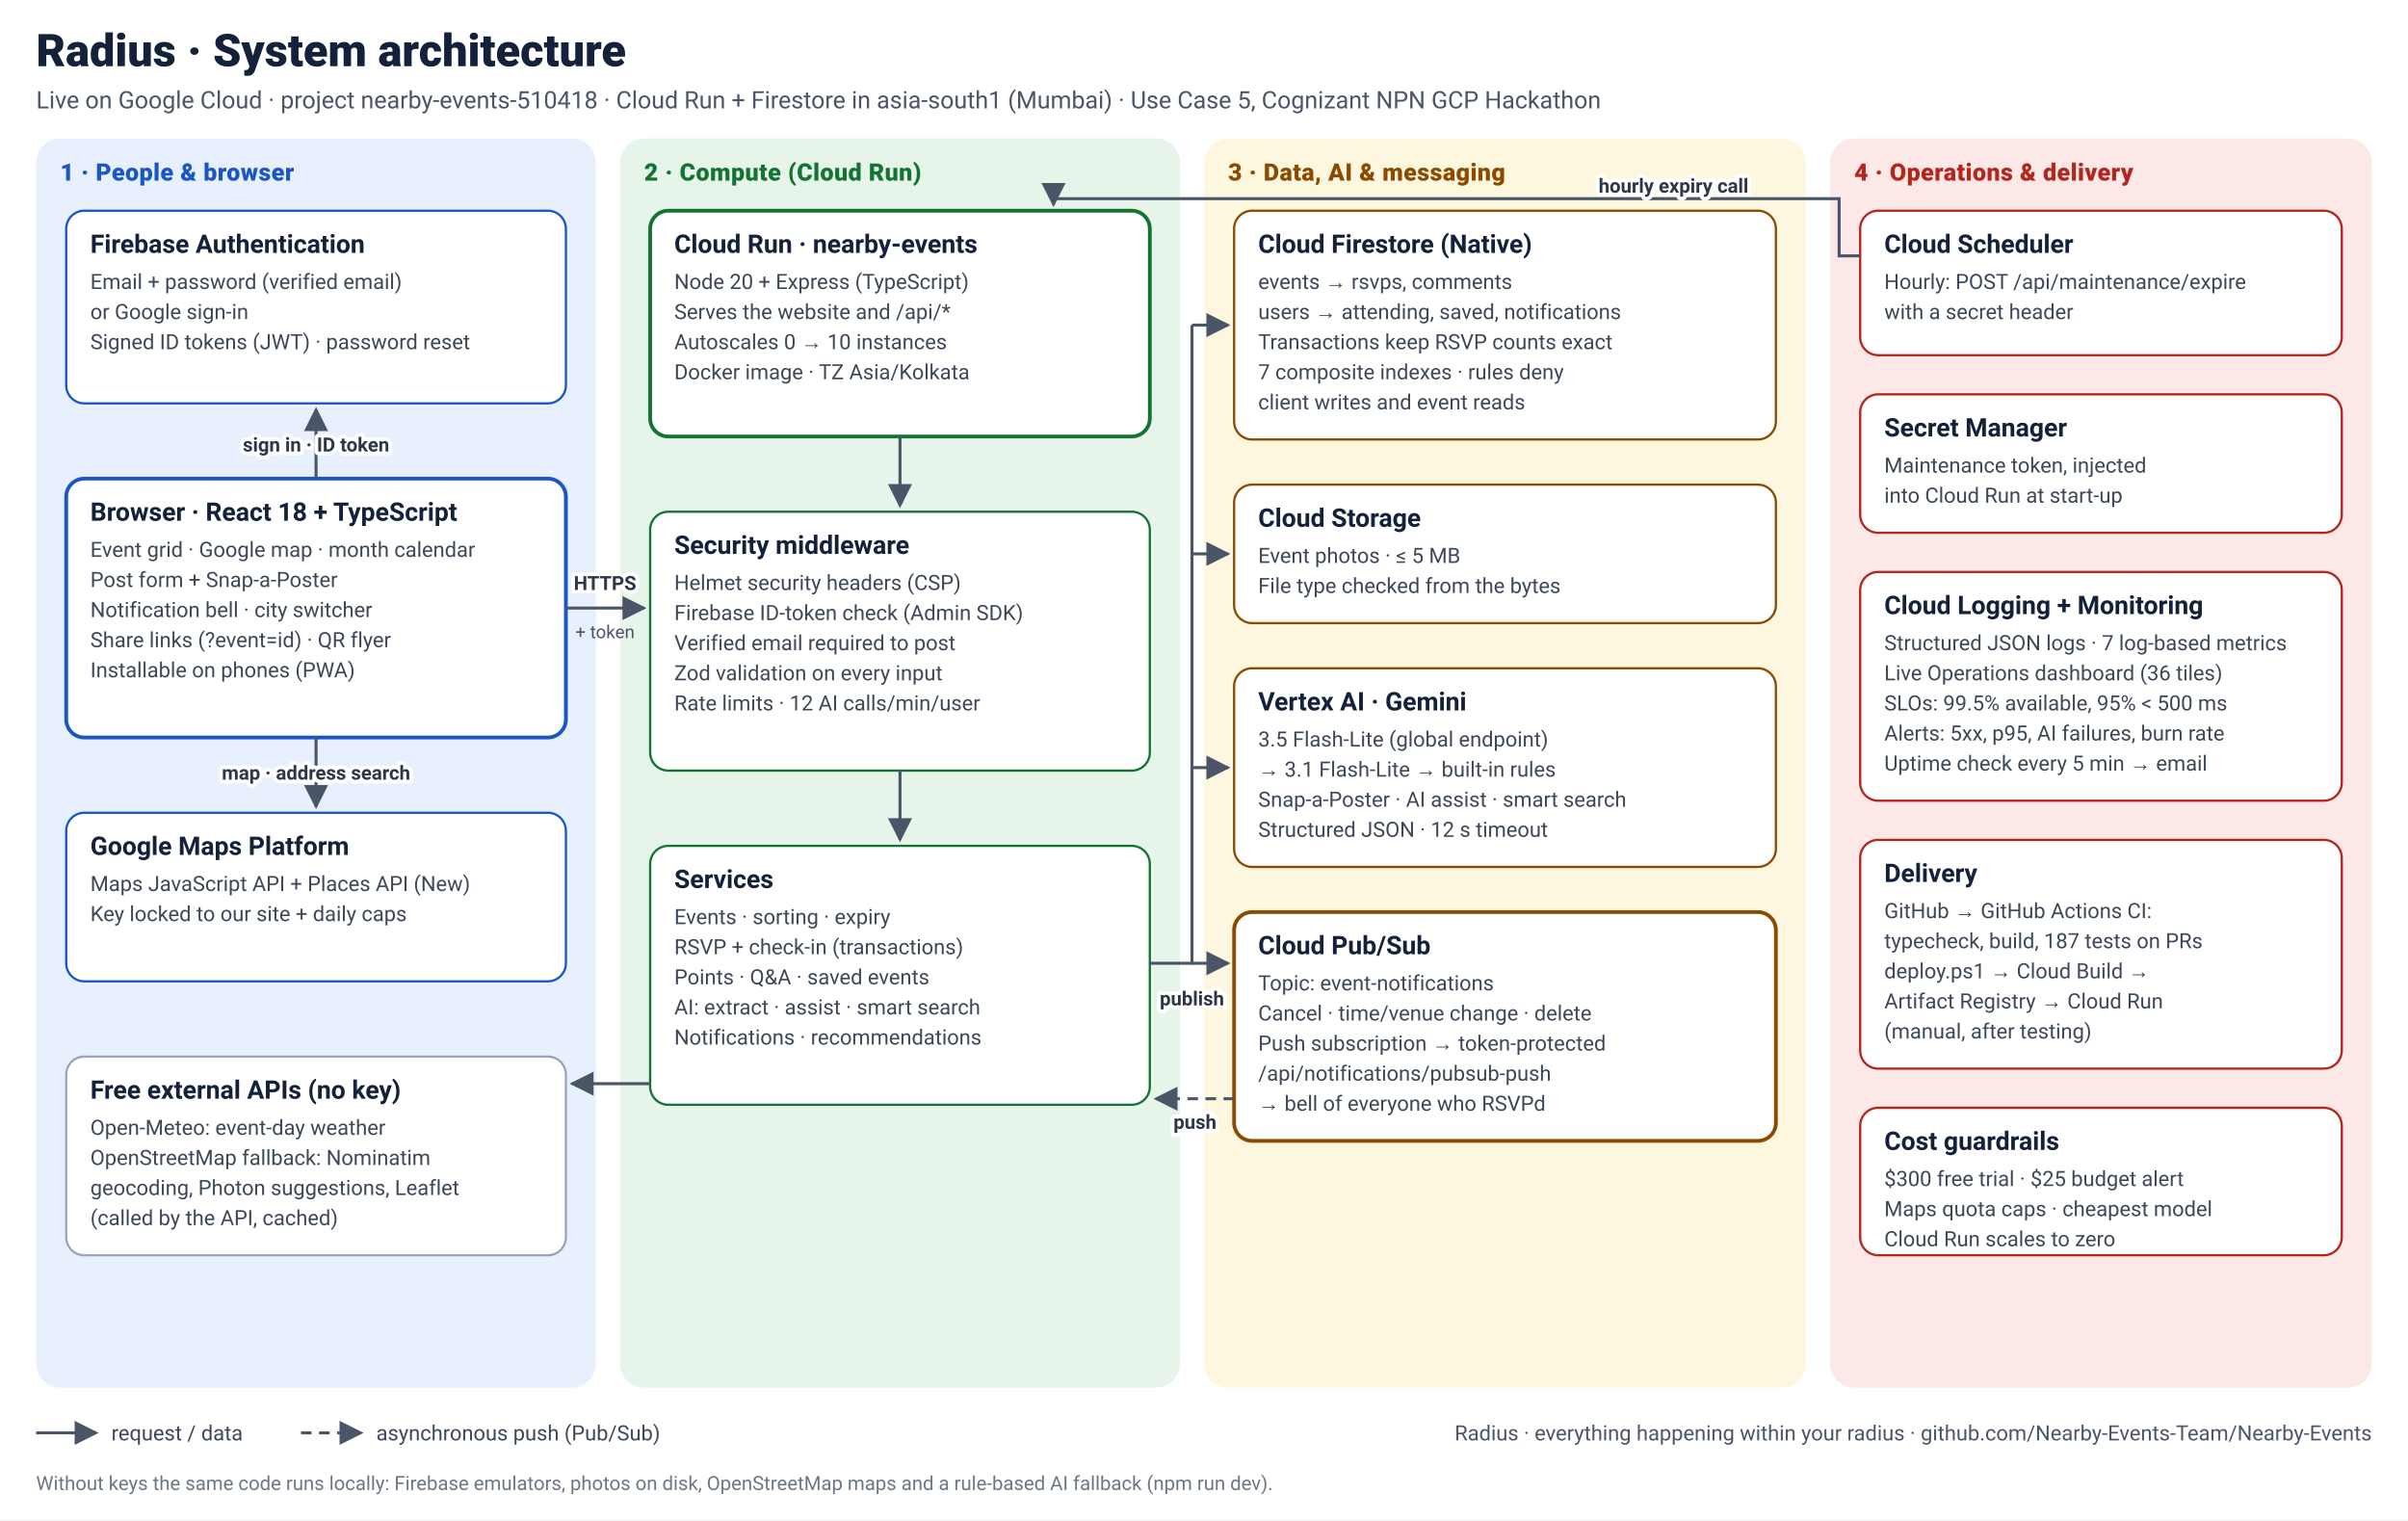
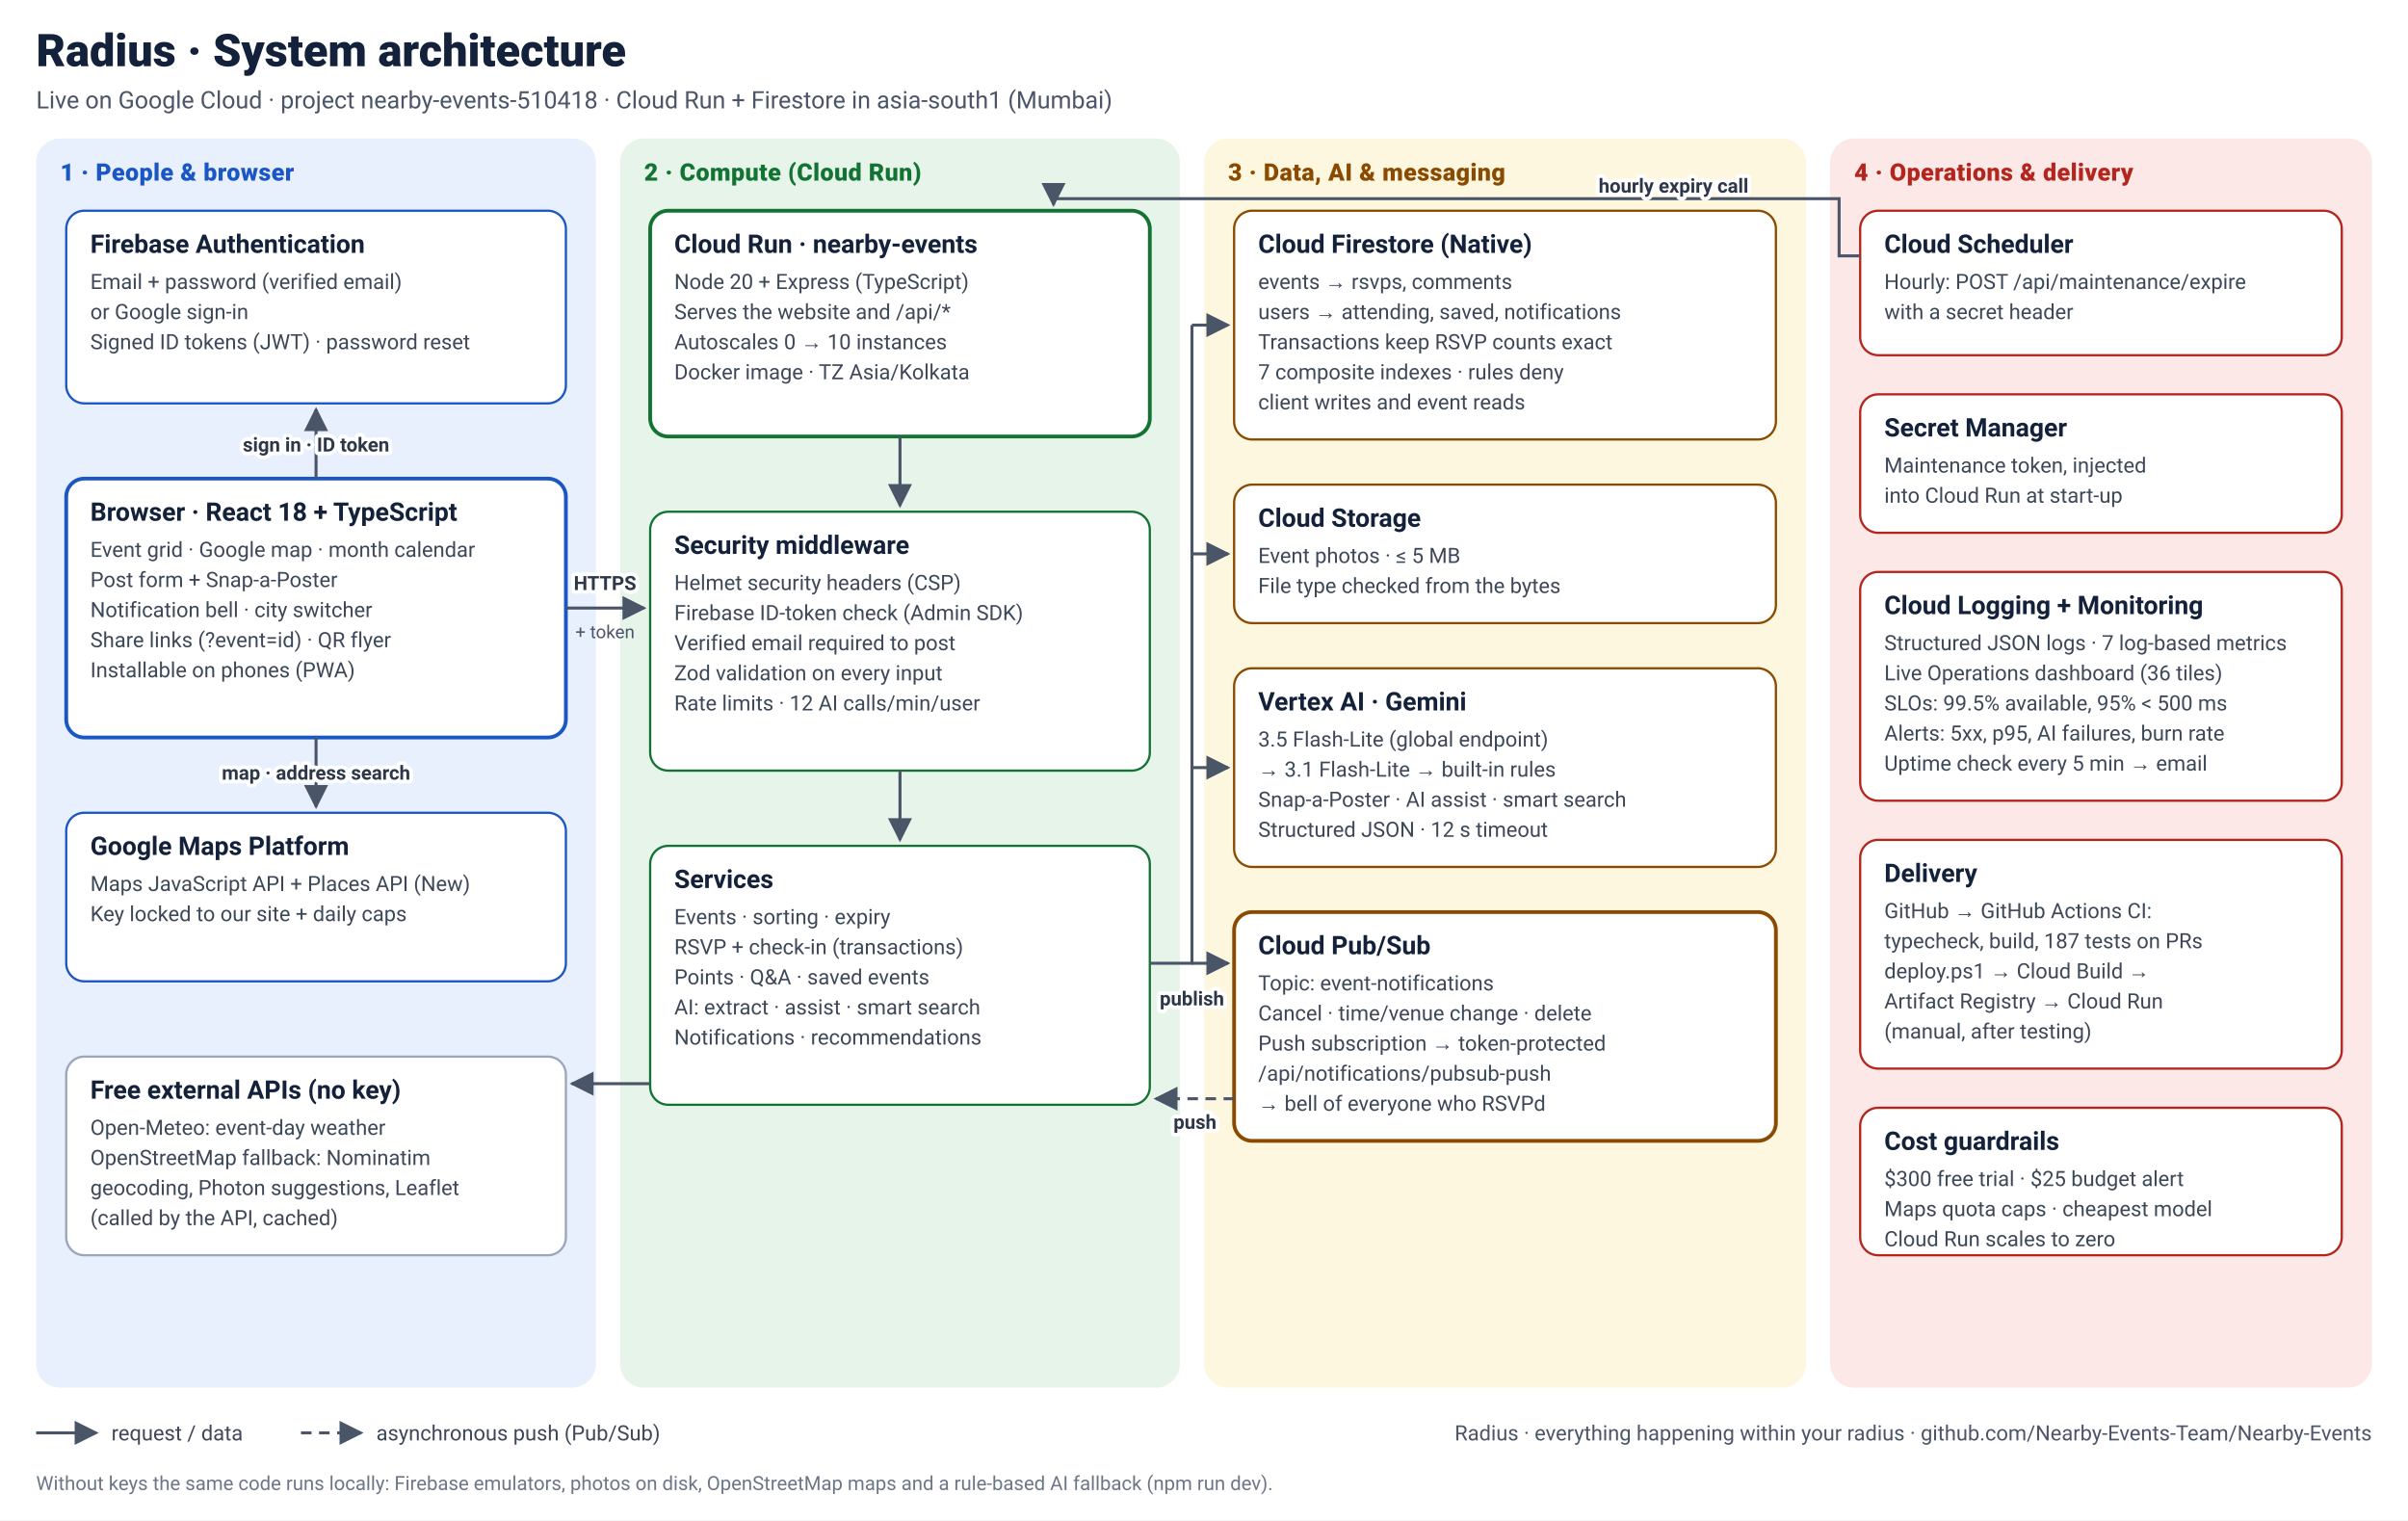
<svg xmlns="http://www.w3.org/2000/svg" viewBox="0 0 1600 1010" width="1600" height="1010" font-family="'Segoe UI', Roboto, Arial, sans-serif">
  <defs>
    <marker id="ah" viewBox="0 0 10 10" refX="9" refY="5" markerWidth="8" markerHeight="8" orient="auto-start-reverse">
      <path d="M0,0 L10,5 L0,10 z" fill="#4a5568" />
    </marker>
  </defs>
  <rect width="1600" height="1010" fill="#ffffff" />
  <text x="24" y="44" font-size="30" font-weight="800" fill="#13213a">Radius · System architecture</text>
-   <text x="24" y="72" font-size="16" fill="#4a5568">Live on Google Cloud · project nearby-events-510418 · Cloud Run + Firestore in asia-south1 (Mumbai) · Use Case 5, Cognizant NPN GCP Hackathon</text>
+   <text x="24" y="72" font-size="16" fill="#4a5568">Live on Google Cloud · project nearby-events-510418 · Cloud Run + Firestore in asia-south1 (Mumbai)</text>
  <rect x="24" y="92" width="372" height="830" rx="16" fill="#e8f0fe" />
  <text x="40" y="120" font-size="16" font-weight="800" fill="#1a56c4" letter-spacing="0.3">1 · People &amp; browser</text>
  <rect x="412" y="92" width="372" height="830" rx="16" fill="#e6f4ea" />
  <text x="428" y="120" font-size="16" font-weight="800" fill="#137333" letter-spacing="0.3">2 · Compute (Cloud Run)</text>
  <rect x="800" y="92" width="400" height="830" rx="16" fill="#fef7e0" />
  <text x="816" y="120" font-size="16" font-weight="800" fill="#8a4b00" letter-spacing="0.3">3 · Data, AI &amp; messaging</text>
  <rect x="1216" y="92" width="360" height="830" rx="16" fill="#fce8e6" />
  <text x="1232" y="120" font-size="16" font-weight="800" fill="#b3261e" letter-spacing="0.3">4 · Operations &amp; delivery</text>
  <rect x="44" y="140" width="332" height="128" rx="12" fill="#ffffff" stroke="#1a56c4" stroke-width="1.5" />
  <text x="60" y="168" font-size="17" font-weight="700" fill="#13213a">Firebase Authentication</text>
  <text x="60" y="192" font-size="14" fill="#3c4858">Email + password (verified email)</text>
  <text x="60" y="212" font-size="14" fill="#3c4858">or Google sign-in</text>
  <text x="60" y="232" font-size="14" fill="#3c4858">Signed ID tokens (JWT) · password reset</text>
  <rect x="44" y="318" width="332" height="172" rx="12" fill="#ffffff" stroke="#1a56c4" stroke-width="2.5" />
  <text x="60" y="346" font-size="17" font-weight="700" fill="#13213a">Browser · React 18 + TypeScript</text>
  <text x="60" y="370" font-size="14" fill="#3c4858">Event grid · Google map · month calendar</text>
  <text x="60" y="390" font-size="14" fill="#3c4858">Post form + Snap-a-Poster</text>
  <text x="60" y="410" font-size="14" fill="#3c4858">Notification bell · city switcher</text>
  <text x="60" y="430" font-size="14" fill="#3c4858">Share links (?event=id) · QR flyer</text>
  <text x="60" y="450" font-size="14" fill="#3c4858">Installable on phones (PWA)</text>
  <rect x="44" y="540" width="332" height="112" rx="12" fill="#ffffff" stroke="#1a56c4" stroke-width="1.5" />
  <text x="60" y="568" font-size="17" font-weight="700" fill="#13213a">Google Maps Platform</text>
  <text x="60" y="592" font-size="14" fill="#3c4858">Maps JavaScript API + Places API (New)</text>
  <text x="60" y="612" font-size="14" fill="#3c4858">Key locked to our site + daily caps</text>
  <rect x="44" y="702" width="332" height="132" rx="12" fill="#ffffff" stroke="#9aa7b8" stroke-width="1.5" />
  <text x="60" y="730" font-size="17" font-weight="700" fill="#13213a">Free external APIs (no key)</text>
  <text x="60" y="754" font-size="14" fill="#3c4858">Open-Meteo: event-day weather</text>
  <text x="60" y="774" font-size="14" fill="#3c4858">OpenStreetMap fallback: Nominatim</text>
  <text x="60" y="794" font-size="14" fill="#3c4858">geocoding, Photon suggestions, Leaflet</text>
  <text x="60" y="814" font-size="14" fill="#3c4858">(called by the API, cached)</text>
  <path d="M210,318 L210,272" fill="none" stroke="#4a5568" stroke-width="2" marker-end="url(#ah)" />
  <text x="210" y="300" font-size="13" font-weight="600" fill="#2d3748" text-anchor="middle" paint-order="stroke" stroke="#ffffff" stroke-width="5" stroke-linejoin="round">sign in · ID token</text>
  <path d="M210,490 L210,536" fill="none" stroke="#4a5568" stroke-width="2" marker-end="url(#ah)" />
  <text x="210" y="518" font-size="13" font-weight="600" fill="#2d3748" text-anchor="middle" paint-order="stroke" stroke="#ffffff" stroke-width="5" stroke-linejoin="round">map · address search</text>
  <rect x="432" y="140" width="332" height="150" rx="12" fill="#ffffff" stroke="#137333" stroke-width="2.5" />
  <text x="448" y="168" font-size="17" font-weight="700" fill="#13213a">Cloud Run · nearby-events</text>
  <text x="448" y="192" font-size="14" fill="#3c4858">Node 20 + Express (TypeScript)</text>
  <text x="448" y="212" font-size="14" fill="#3c4858">Serves the website and /api/*</text>
  <text x="448" y="232" font-size="14" fill="#3c4858">Autoscales 0 → 10 instances</text>
  <text x="448" y="252" font-size="14" fill="#3c4858">Docker image · TZ Asia/Kolkata</text>
  <rect x="432" y="340" width="332" height="172" rx="12" fill="#ffffff" stroke="#137333" stroke-width="1.5" />
  <text x="448" y="368" font-size="17" font-weight="700" fill="#13213a">Security middleware</text>
  <text x="448" y="392" font-size="14" fill="#3c4858">Helmet security headers (CSP)</text>
  <text x="448" y="412" font-size="14" fill="#3c4858">Firebase ID-token check (Admin SDK)</text>
  <text x="448" y="432" font-size="14" fill="#3c4858">Verified email required to post</text>
  <text x="448" y="452" font-size="14" fill="#3c4858">Zod validation on every input</text>
  <text x="448" y="472" font-size="14" fill="#3c4858">Rate limits · 12 AI calls/min/user</text>
  <rect x="432" y="562" width="332" height="172" rx="12" fill="#ffffff" stroke="#137333" stroke-width="1.5" />
  <text x="448" y="590" font-size="17" font-weight="700" fill="#13213a">Services</text>
  <text x="448" y="614" font-size="14" fill="#3c4858">Events · sorting · expiry</text>
  <text x="448" y="634" font-size="14" fill="#3c4858">RSVP + check-in (transactions)</text>
  <text x="448" y="654" font-size="14" fill="#3c4858">Points · Q&amp;A · saved events</text>
  <text x="448" y="674" font-size="14" fill="#3c4858">AI: extract · assist · smart search</text>
  <text x="448" y="694" font-size="14" fill="#3c4858">Notifications · recommendations</text>
  <path d="M376,404 L428,404" fill="none" stroke="#4a5568" stroke-width="2" marker-end="url(#ah)" />
  <text x="402" y="392" font-size="13" font-weight="600" fill="#2d3748" text-anchor="middle" paint-order="stroke" stroke="#ffffff" stroke-width="5" stroke-linejoin="round">HTTPS</text>
  <text x="402" y="424" font-size="12" fill="#4a5568" text-anchor="middle">+ token</text>
  <path d="M598,290 L598,336" fill="none" stroke="#4a5568" stroke-width="2" marker-end="url(#ah)" />
  <path d="M598,512 L598,558" fill="none" stroke="#4a5568" stroke-width="2" marker-end="url(#ah)" />
  <path d="M432,720 L380,720" fill="none" stroke="#4a5568" stroke-width="2" marker-end="url(#ah)" />
  <rect x="820" y="140" width="360" height="152" rx="12" fill="#ffffff" stroke="#8a4b00" stroke-width="1.5" />
  <text x="836" y="168" font-size="17" font-weight="700" fill="#13213a">Cloud Firestore (Native)</text>
  <text x="836" y="192" font-size="14" fill="#3c4858">events → rsvps, comments</text>
  <text x="836" y="212" font-size="14" fill="#3c4858">users → attending, saved, notifications</text>
  <text x="836" y="232" font-size="14" fill="#3c4858">Transactions keep RSVP counts exact</text>
  <text x="836" y="252" font-size="14" fill="#3c4858">7 composite indexes · rules deny</text>
  <text x="836" y="272" font-size="14" fill="#3c4858">client writes and event reads</text>
  <rect x="820" y="322" width="360" height="92" rx="12" fill="#ffffff" stroke="#8a4b00" stroke-width="1.5" />
  <text x="836" y="350" font-size="17" font-weight="700" fill="#13213a">Cloud Storage</text>
  <text x="836" y="374" font-size="14" fill="#3c4858">Event photos · ≤ 5 MB</text>
  <text x="836" y="394" font-size="14" fill="#3c4858">File type checked from the bytes</text>
  <rect x="820" y="444" width="360" height="132" rx="12" fill="#ffffff" stroke="#8a4b00" stroke-width="1.5" />
  <text x="836" y="472" font-size="17" font-weight="700" fill="#13213a">Vertex AI · Gemini</text>
  <text x="836" y="496" font-size="14" fill="#3c4858">3.5 Flash-Lite (global endpoint)</text>
  <text x="836" y="516" font-size="14" fill="#3c4858">→ 3.1 Flash-Lite → built-in rules</text>
  <text x="836" y="536" font-size="14" fill="#3c4858">Snap-a-Poster · AI assist · smart search</text>
  <text x="836" y="556" font-size="14" fill="#3c4858">Structured JSON · 12 s timeout</text>
  <rect x="820" y="606" width="360" height="152" rx="12" fill="#ffffff" stroke="#8a4b00" stroke-width="2.5" />
  <text x="836" y="634" font-size="17" font-weight="700" fill="#13213a">Cloud Pub/Sub</text>
  <text x="836" y="658" font-size="14" fill="#3c4858">Topic: event-notifications</text>
  <text x="836" y="678" font-size="14" fill="#3c4858">Cancel · time/venue change · delete</text>
  <text x="836" y="698" font-size="14" fill="#3c4858">Push subscription → token-protected</text>
  <text x="836" y="718" font-size="14" fill="#3c4858">/api/notifications/pubsub-push</text>
  <text x="836" y="738" font-size="14" fill="#3c4858">→ bell of everyone who RSVPd</text>
  <path d="M764,640 L792,640 L792,216" fill="none" stroke="#4a5568" stroke-width="2" />
  <path d="M792,216 L816,216" fill="none" stroke="#4a5568" stroke-width="2" marker-end="url(#ah)" />
  <path d="M792,368 L816,368" fill="none" stroke="#4a5568" stroke-width="2" marker-end="url(#ah)" />
  <path d="M792,510 L816,510" fill="none" stroke="#4a5568" stroke-width="2" marker-end="url(#ah)" />
  <path d="M792,640 L816,640" fill="none" stroke="#4a5568" stroke-width="2" marker-end="url(#ah)" />
  <text x="792" y="668" font-size="13" font-weight="600" fill="#2d3748" text-anchor="middle" paint-order="stroke" stroke="#ffffff" stroke-width="5" stroke-linejoin="round">publish</text>
  <path d="M820,730 L768,730" fill="none" stroke="#4a5568" stroke-width="2" stroke-dasharray="7 5" marker-end="url(#ah)" />
  <text x="794" y="750" font-size="13" font-weight="600" fill="#2d3748" text-anchor="middle" paint-order="stroke" stroke="#ffffff" stroke-width="5" stroke-linejoin="round">push</text>
  <rect x="1236" y="140" width="320" height="96" rx="12" fill="#ffffff" stroke="#b3261e" stroke-width="1.5" />
  <text x="1252" y="168" font-size="17" font-weight="700" fill="#13213a">Cloud Scheduler</text>
  <text x="1252" y="192" font-size="14" fill="#3c4858">Hourly: POST /api/maintenance/expire</text>
  <text x="1252" y="212" font-size="14" fill="#3c4858">with a secret header</text>
  <rect x="1236" y="262" width="320" height="92" rx="12" fill="#ffffff" stroke="#b3261e" stroke-width="1.5" />
  <text x="1252" y="290" font-size="17" font-weight="700" fill="#13213a">Secret Manager</text>
  <text x="1252" y="314" font-size="14" fill="#3c4858">Maintenance token, injected</text>
  <text x="1252" y="334" font-size="14" fill="#3c4858">into Cloud Run at start-up</text>
  <rect x="1236" y="380" width="320" height="152" rx="12" fill="#ffffff" stroke="#b3261e" stroke-width="1.5" />
  <text x="1252" y="408" font-size="17" font-weight="700" fill="#13213a">Cloud Logging + Monitoring</text>
  <text x="1252" y="432" font-size="14" fill="#3c4858">Structured JSON logs · 7 log-based metrics</text>
  <text x="1252" y="452" font-size="14" fill="#3c4858">Live Operations dashboard (36 tiles)</text>
  <text x="1252" y="472" font-size="14" fill="#3c4858">SLOs: 99.5% available, 95% &lt; 500 ms</text>
  <text x="1252" y="492" font-size="14" fill="#3c4858">Alerts: 5xx, p95, AI failures, burn rate</text>
  <text x="1252" y="512" font-size="14" fill="#3c4858">Uptime check every 5 min → email</text>
  <rect x="1236" y="558" width="320" height="152" rx="12" fill="#ffffff" stroke="#b3261e" stroke-width="1.5" />
  <text x="1252" y="586" font-size="17" font-weight="700" fill="#13213a">Delivery</text>
  <text x="1252" y="610" font-size="14" fill="#3c4858">GitHub → GitHub Actions CI:</text>
  <text x="1252" y="630" font-size="14" fill="#3c4858">typecheck, build, 187 tests on PRs</text>
  <text x="1252" y="650" font-size="14" fill="#3c4858">deploy.ps1 → Cloud Build →</text>
  <text x="1252" y="670" font-size="14" fill="#3c4858">Artifact Registry → Cloud Run</text>
  <text x="1252" y="690" font-size="14" fill="#3c4858">(manual, after testing)</text>
  <rect x="1236" y="736" width="320" height="98" rx="12" fill="#ffffff" stroke="#b3261e" stroke-width="1.5" />
  <text x="1252" y="764" font-size="17" font-weight="700" fill="#13213a">Cost guardrails</text>
  <text x="1252" y="788" font-size="14" fill="#3c4858">$300 free trial · $25 budget alert</text>
  <text x="1252" y="808" font-size="14" fill="#3c4858">Maps quota caps · cheapest model</text>
  <text x="1252" y="828" font-size="14" fill="#3c4858">Cloud Run scales to zero</text>
  <path d="M1236,170 L1222,170 L1222,132 L700,132 L700,136" fill="none" stroke="#4a5568" stroke-width="2" marker-end="url(#ah)" />
  <text x="1112" y="128" font-size="13" font-weight="600" fill="#2d3748" text-anchor="middle" paint-order="stroke" stroke="#ffffff" stroke-width="5" stroke-linejoin="round">hourly expiry call</text>
  <line x1="24" y1="952" x2="64" y2="952" stroke="#4a5568" stroke-width="2" marker-end="url(#ah)" />
  <text x="74" y="957" font-size="14" fill="#3c4858">request / data</text>
  <line x1="200" y1="952" x2="240" y2="952" stroke="#4a5568" stroke-width="2" stroke-dasharray="7 5" marker-end="url(#ah)" />
  <text x="250" y="957" font-size="14" fill="#3c4858">asynchronous push (Pub/Sub)</text>
  <text x="1576" y="957" font-size="14" fill="#4a5568" text-anchor="end">Radius · everything happening within your radius · github.com/Nearby-Events-Team/Nearby-Events</text>
  <text x="24" y="990" font-size="13" fill="#6b7686">Without keys the same code runs locally: Firebase emulators, photos on disk, OpenStreetMap maps and a rule-based AI fallback (npm run dev).</text>
</svg>
